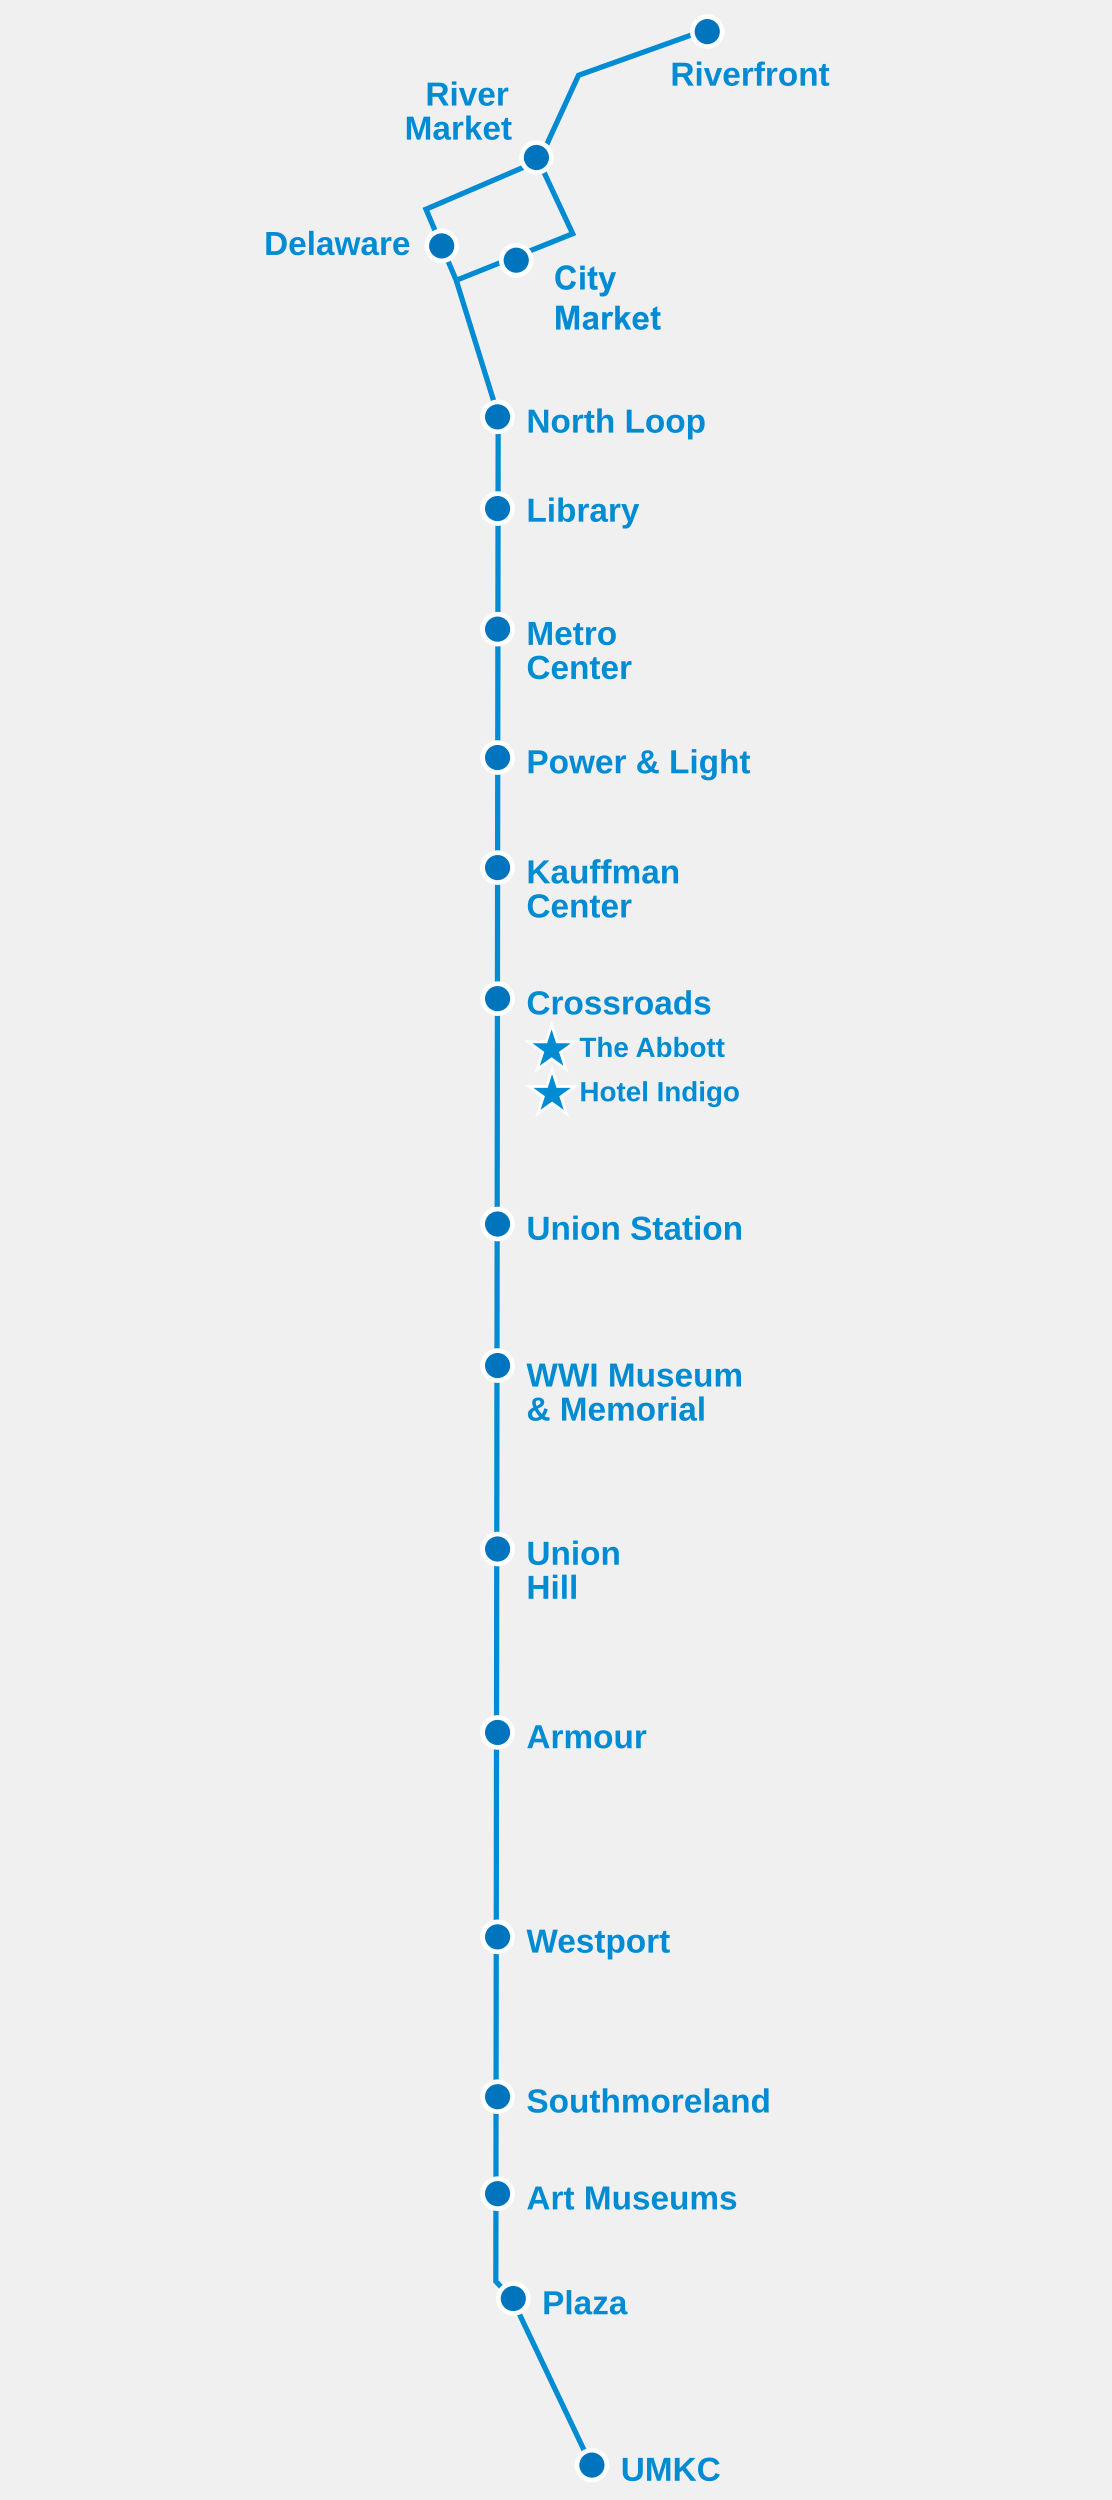
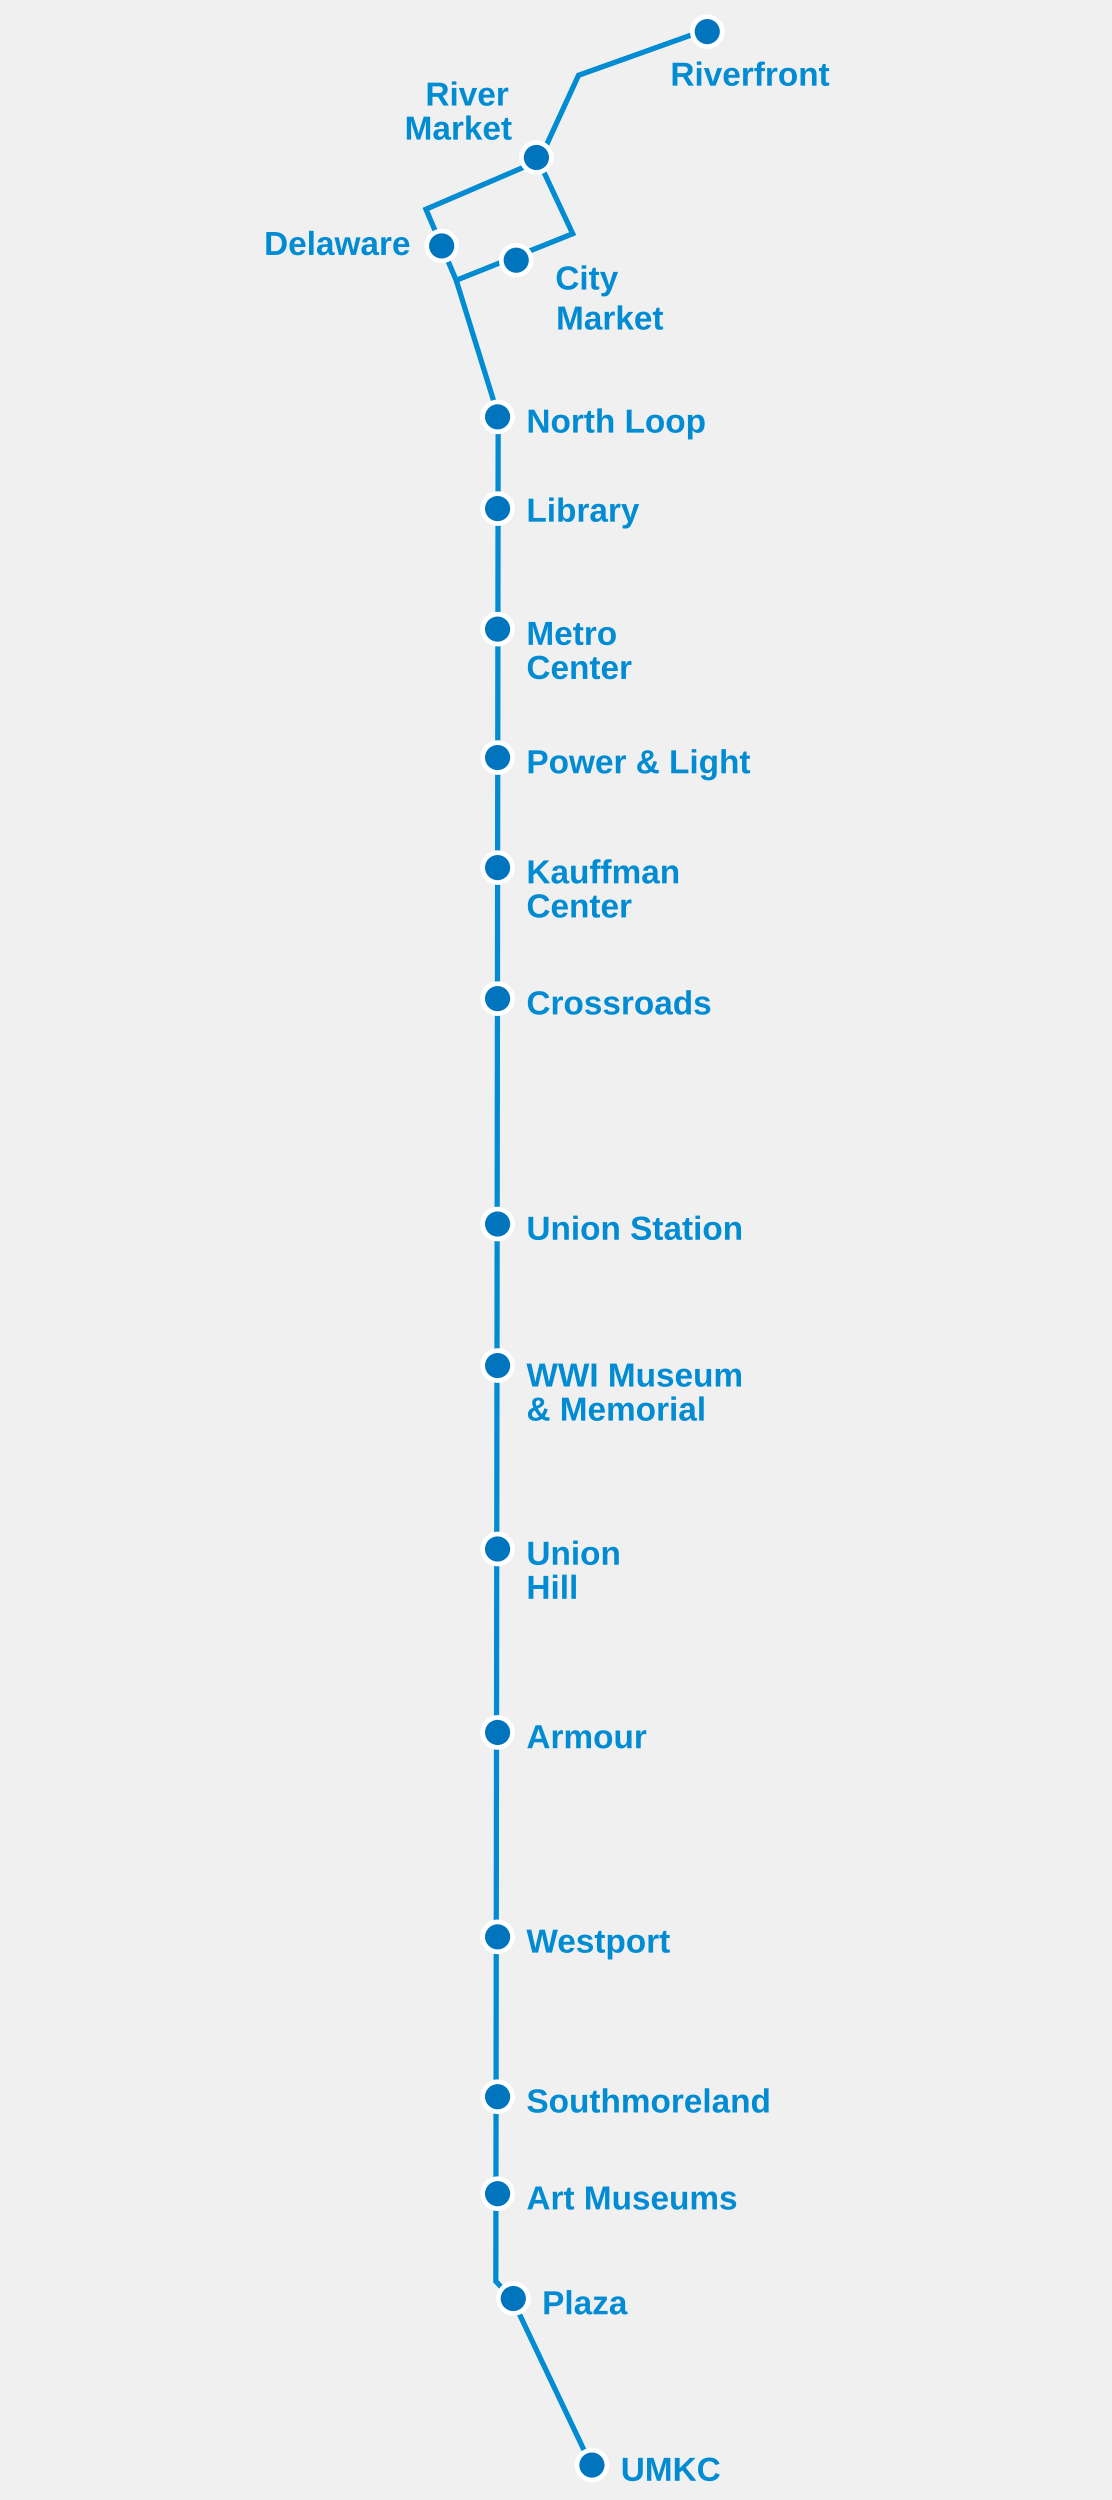
- <svg xmlns="http://www.w3.org/2000/svg" id="Layer_1" version="1.1" viewBox="0 0 400 900">
+ <svg xmlns="http://www.w3.org/2000/svg" id="Layer_1" class="kcsg-map-svg" version="1.1" viewBox="0 0 400 900">
  <defs>
    <style>
-       .st0 {
-         font-size: 12px;
-       }
- 
-       .st0, .st1 {
-         font-family: Arial-BoldMT, Arial;
-         font-weight: 700;
-       }
- 
-       .st0, .st1, .st2, .st3 {
-         fill: #008bd2;
-       }
- 
-       .st0, .st1, .st4 {
-         isolation: isolate;
-       }
- 
-       .st1 {
-         font-size: 10px;
-       }
- 
-       .st5 {
-         fill: none;
-         stroke: #008bd2;
-         stroke-width: 1.89px;
-       }
- 
-       .st5, .st2 {
-         stroke-miterlimit: 10;
-       }
- 
-       .st2, .st6 {
-         stroke: #fff;
-       }
- 
-       .st6 {
-         fill: #0075be;
-         stroke-width: 1.7px;
-       }
+       .st0 { font-size: 12px; }
+       .st1 { font-size: 10px; }
+       .st0, .st1 { font-family: Arial-BoldMT, Arial; font-weight: 700; fill: #008bd2; isolation: isolate; }
+       .st5 { fill: none; stroke: #008bd2; stroke-width: 1.89px; stroke-miterlimit: 10; }
+       .st6 { fill: #0075be; stroke: #fff; stroke-width: 1.7px; stroke-miterlimit: 10; }
+       .kcsg-map-feature-star, .kcsg-map-feature-label { fill: #008bd2; font-family: Arial-BoldMT, Arial; font-weight: 700; }
+       .kcsg-map-feature-star { font-size: 15px; }
+       .kcsg-map-feature-label { font-size: 10px; }
+       .kcsg-map-feature-item { cursor: pointer; }
    </style>
  </defs>
  <polyline class="st5" points="255.23 10.33 208.27 27.1 194.01 58.13 206.17 84.13 164.24 100.9 153.34 75.32 192.34 58.55" />
  <polyline class="st5" points="212.46 886.7 184.37 827.58 178.5 821.29 179.34 149.54 164.24 100.9" />
  <g id="stops">
    <g id="stop-riverfront">
      <circle class="st6" cx="254.61" cy="11.38" r="5.38" />
      <text class="st0" transform="translate(241.34 30.84)">
        <tspan x="0" y="0">Riverfront</tspan>
      </text>
    </g>
    <g id="stop-river-market">
      <circle class="st6" cx="193.11" cy="56.7" r="5.38" />
-       <g class="st4">
-         <text class="st0" transform="translate(153.15 38)">
-           <tspan x="0" y="0">River</tspan>
-         </text>
-         <text class="st0" transform="translate(145.66 50.26)">
-           <tspan x="0" y="0">Market</tspan>
-         </text>
-       </g>
+       <text class="st0" transform="translate(153.15 38)">
+         <tspan x="0" y="0">River</tspan>
+       </text>
+       <text class="st0" transform="translate(145.66 50.26)">
+         <tspan x="0" y="0">Market</tspan>
+       </text>
    </g>
    <g id="stop-delaware">
      <circle class="st6" cx="159" cy="88.53" r="5.38" />
      <text class="st0" transform="translate(95.07 91.78)">
        <tspan x="0" y="0">Delaware</tspan>
      </text>
    </g>
    <g id="stop-city-market">
      <circle class="st6" cx="185.84" cy="93.67" r="5.38" />
-       <g class="st4">
-         <g class="st4">
-           <path class="st3" d="M205.7,101.06l1.68.53c-.26.94-.69,1.63-1.29,2.09s-1.36.68-2.28.68c-1.14,0-2.08-.39-2.81-1.17s-1.1-1.84-1.1-3.2c0-1.43.37-2.54,1.11-3.33s1.71-1.19,2.91-1.19c1.05,0,1.9.31,2.56.93.39.37.68.89.88,1.58l-1.72.41c-.1-.45-.31-.8-.64-1.05s-.71-.39-1.17-.39c-.64,0-1.15.23-1.55.69s-.59,1.2-.59,2.22c0,1.09.2,1.86.59,2.32s.9.69,1.52.69c.46,0,.86-.15,1.19-.44s.57-.75.71-1.38Z" />
-           <path class="st3" d="M208.86,97.15v-1.52h1.65v1.52h-1.65ZM208.86,104.22v-6.22h1.65v6.22h-1.65Z" />
-           <path class="st3" d="M215.05,97.99v1.31h-1.12v2.51c0,.51.01.8.03.89s.07.15.15.21.17.08.28.08c.15,0,.37-.05.66-.16l.14,1.28c-.38.16-.82.25-1.3.25-.3,0-.56-.05-.8-.15s-.41-.23-.52-.39-.19-.37-.23-.64c-.04-.19-.05-.58-.05-1.16v-2.71h-.76v-1.31h.76v-1.24l1.65-.96v2.2h1.12Z" />
-           <path class="st3" d="M215.41,97.99h1.75l1.49,4.42,1.45-4.42h1.71l-2.2,5.99-.39,1.08c-.14.36-.28.64-.41.83s-.28.35-.45.47-.38.21-.63.28-.53.1-.84.1-.63-.03-.93-.1l-.15-1.29c.26.05.49.08.7.08.38,0,.67-.11.85-.34s.32-.51.42-.86l-2.37-6.24Z" />
-           <path class="st3" d="M200.18,118.62v-8.59h2.6l1.56,5.86,1.54-5.86h2.6v8.59h-1.61v-6.76l-1.71,6.76h-1.67l-1.7-6.76v6.76h-1.61Z" />
-           <path class="st3" d="M211.42,114.29l-1.49-.27c.17-.6.46-1.05.87-1.34s1.02-.43,1.83-.43c.73,0,1.28.09,1.64.26s.61.39.76.66.22.76.22,1.47l-.02,1.92c0,.55.03.95.08,1.21s.15.54.3.83h-1.63c-.04-.11-.1-.27-.16-.49-.03-.1-.05-.16-.06-.19-.28.27-.58.48-.9.62s-.66.21-1.03.21c-.64,0-1.15-.17-1.51-.52s-.55-.79-.55-1.32c0-.35.08-.67.25-.94s.4-.49.71-.63.74-.27,1.31-.38c.77-.14,1.3-.28,1.6-.4v-.16c0-.32-.08-.54-.23-.68s-.45-.2-.88-.2c-.29,0-.52.06-.69.17s-.3.32-.4.61ZM213.63,115.63c-.21.07-.54.15-1,.25s-.76.19-.9.29c-.21.15-.32.35-.32.58s.09.43.26.6.39.25.66.25c.3,0,.58-.1.85-.29.2-.15.33-.33.39-.54.04-.14.06-.41.06-.8v-.33Z" />
-           <path class="st3" d="M218.44,118.62h-1.65v-6.22h1.53v.88c.26-.42.5-.69.71-.83s.45-.2.71-.2c.38,0,.74.1,1.08.31l-.51,1.44c-.28-.18-.54-.27-.77-.27s-.43.06-.59.19-.29.36-.38.69-.14,1.03-.14,2.09v1.92Z" />
-           <path class="st3" d="M221.48,118.62v-8.59h1.65v4.56l1.93-2.19h2.03l-2.13,2.27,2.28,3.95h-1.78l-1.56-2.79-.77.8v1.99h-1.65Z" />
-           <path class="st3" d="M231.81,116.64l1.64.28c-.21.6-.54,1.06-1,1.37s-1.02.47-1.71.47c-1.08,0-1.88-.35-2.4-1.06-.41-.57-.62-1.28-.62-2.14,0-1.03.27-1.84.81-2.42s1.22-.88,2.04-.88c.93,0,1.66.31,2.19.92s.79,1.55.77,2.81h-4.12c.01.49.14.87.4,1.14s.57.41.95.41c.26,0,.47-.07.65-.21s.31-.37.4-.68ZM231.91,114.97c-.01-.48-.13-.84-.37-1.09s-.52-.37-.86-.37c-.36,0-.66.13-.89.39s-.35.62-.35,1.07h2.46Z" />
-           <path class="st3" d="M237.74,112.39v1.31h-1.12v2.51c0,.51.01.8.03.89s.07.15.15.21.17.08.28.08c.15,0,.37-.05.66-.16l.14,1.28c-.38.16-.82.25-1.3.25-.3,0-.56-.05-.8-.15s-.41-.23-.52-.39-.19-.37-.23-.64c-.04-.19-.05-.58-.05-1.16v-2.71h-.76v-1.31h.76v-1.24l1.65-.96v2.2h1.12Z" />
-         </g>
-       </g>
+       <text class="st0" transform="translate(199.9 104.22)">
+         <tspan x="0" y="0">City</tspan>
+       </text>
+       <text class="st0" transform="translate(200.18 118.62)">
+         <tspan x="0" y="0">Market</tspan>
+       </text>
    </g>
    <g id="stop-north-loop">
      <circle class="st6" cx="179.13" cy="150.07" r="5.38" />
      <text class="st0" transform="translate(189.51 155.73)">
        <tspan x="0" y="0">North Loop</tspan>
      </text>
    </g>
    <g id="stop-library">
      <circle class="st6" cx="179.13" cy="183.09" r="5.38" />
      <text class="st0" transform="translate(189.51 187.8)">
        <tspan x="0" y="0">Library</tspan>
      </text>
    </g>
    <g id="stop-metro-center">
      <circle class="st6" cx="179.13" cy="226.49" r="5.38" />
-       <g class="st4">
-         <text class="st0" transform="translate(189.51 232.15)">
-           <tspan x="0" y="0">Metro</tspan>
-         </text>
-         <text class="st0" transform="translate(189.51 244.41)">
-           <tspan x="0" y="0">Center</tspan>
-         </text>
-       </g>
+       <text class="st0" transform="translate(189.51 232.15)">
+         <tspan x="0" y="0">Metro</tspan>
+       </text>
+       <text class="st0" transform="translate(189.51 244.41)">
+         <tspan x="0" y="0">Center</tspan>
+       </text>
    </g>
    <g id="stop-power--light">
      <circle class="st6" cx="179.13" cy="272.72" r="5.38" />
      <text class="st0" transform="translate(189.51 278.38)">
        <tspan x="0" y="0">Power &amp; Light</tspan>
      </text>
    </g>
    <g id="stop-kauffman-center">
      <circle class="st6" cx="179.13" cy="312.34" r="5.38" />
-       <g class="st4">
-         <text class="st0" transform="translate(189.51 318)">
-           <tspan x="0" y="0">Kauffman</tspan>
-         </text>
-         <text class="st0" transform="translate(189.51 330.27)">
-           <tspan x="0" y="0">Center</tspan>
-         </text>
-       </g>
+       <text class="st0" transform="translate(189.51 318)">
+         <tspan x="0" y="0">Kauffman</tspan>
+       </text>
+       <text class="st0" transform="translate(189.51 330.27)">
+         <tspan x="0" y="0">Center</tspan>
+       </text>
    </g>
    <g id="stop-crossroads">
      <circle class="st6" cx="179.13" cy="359.51" r="5.38" />
      <text class="st0" transform="translate(189.51 365.18)">
        <tspan x="0" y="0">Crossroads</tspan>
      </text>
    </g>
    <g id="stop-union-station">
      <circle class="st6" cx="179.13" cy="440.65" r="5.38" />
      <text class="st0" transform="translate(189.51 446.31)">
        <tspan x="0" y="0">Union Station</tspan>
      </text>
    </g>
    <g id="stop-wwi-museum--memorial">
      <circle class="st6" cx="179.13" cy="491.6" r="5.38" />
-       <g class="st4">
-         <text class="st0" transform="translate(189.51 499.15)">
-           <tspan x="0" y="0">WWI Museum</tspan>
-         </text>
-         <text class="st0" transform="translate(189.51 511.41)">
-           <tspan x="0" y="0">&amp; Memorial</tspan>
-         </text>
-       </g>
+       <text class="st0" transform="translate(189.51 499.15)">
+         <tspan x="0" y="0">WWI Museum</tspan>
+       </text>
+       <text class="st0" transform="translate(189.51 511.41)">
+         <tspan x="0" y="0">&amp; Memorial</tspan>
+       </text>
    </g>
    <g id="stop-union-hill">
      <circle class="st6" cx="179.13" cy="557.64" r="5.38" />
-       <g class="st4">
-         <text class="st0" transform="translate(189.51 563.3)">
-           <tspan x="0" y="0">Union</tspan>
-         </text>
-         <text class="st0" transform="translate(189.51 575.57)">
-           <tspan x="0" y="0">Hill</tspan>
-         </text>
-       </g>
+       <text class="st0" transform="translate(189.51 563.3)">
+         <tspan x="0" y="0">Union</tspan>
+       </text>
+       <text class="st0" transform="translate(189.51 575.57)">
+         <tspan x="0" y="0">Hill</tspan>
+       </text>
    </g>
    <g id="stop-armour">
      <circle class="st6" cx="179.13" cy="623.68" r="5.38" />
      <text class="st0" transform="translate(189.51 629.34)">
        <tspan x="0" y="0">Armour</tspan>
      </text>
    </g>
    <g id="stop-westport">
      <circle class="st6" cx="179.13" cy="697.27" r="5.38" />
      <text class="st0" transform="translate(189.51 702.93)">
        <tspan x="0" y="0">Westport</tspan>
      </text>
    </g>
    <g id="stop-southmoreland">
      <circle class="st6" cx="179.13" cy="754.82" r="5.38" />
      <text class="st0" transform="translate(189.51 760.49)">
        <tspan x="0" y="0">Southmoreland</tspan>
      </text>
    </g>
    <g id="stop-art-museums">
      <circle class="st6" cx="179.13" cy="789.73" r="5.38" />
      <text class="st0" transform="translate(189.51 795.39)">
        <tspan x="0" y="0">Art Museums</tspan>
      </text>
    </g>
    <g id="stop-plaza">
      <circle class="st6" cx="184.79" cy="827.47" r="5.38" />
      <text class="st0" transform="translate(195.17 833.13)">
        <tspan x="0" y="0">Plaza</tspan>
      </text>
    </g>
    <g id="stop-umkc">
      <circle class="st6" cx="213.09" cy="887.43" r="5.38" />
      <text class="st0" transform="translate(223.47 893.09)">
        <tspan x="0" y="0">UMKC</tspan>
      </text>
    </g>
  </g>
-   <g>
-     <text class="st1" transform="translate(208.59 380.49)">
-       <tspan x="0" y="0">The Abbott</tspan>
-     </text>
-     <polygon class="st2" points="198.58 368.94 200.57 375.07 207.02 375.07 201.81 378.87 203.8 385 198.58 381.21 193.36 385 195.36 378.87 190.14 375.07 196.59 375.07 198.58 368.94" />
-   </g>
-   <g>
-     <text class="st1" transform="translate(208.6 396.45)">
-       <tspan x="0" y="0">Hotel Indigo</tspan>
-     </text>
-     <polygon class="st2" points="198.76 385.09 200.72 391.12 207.06 391.12 201.93 394.85 203.89 400.88 198.76 397.16 193.63 400.88 195.59 394.85 190.46 391.12 196.8 391.12 198.76 385.09" />
-   </g>
+   <g id="kcsg-featured-map-locations" aria-hidden="false" />
</svg>
